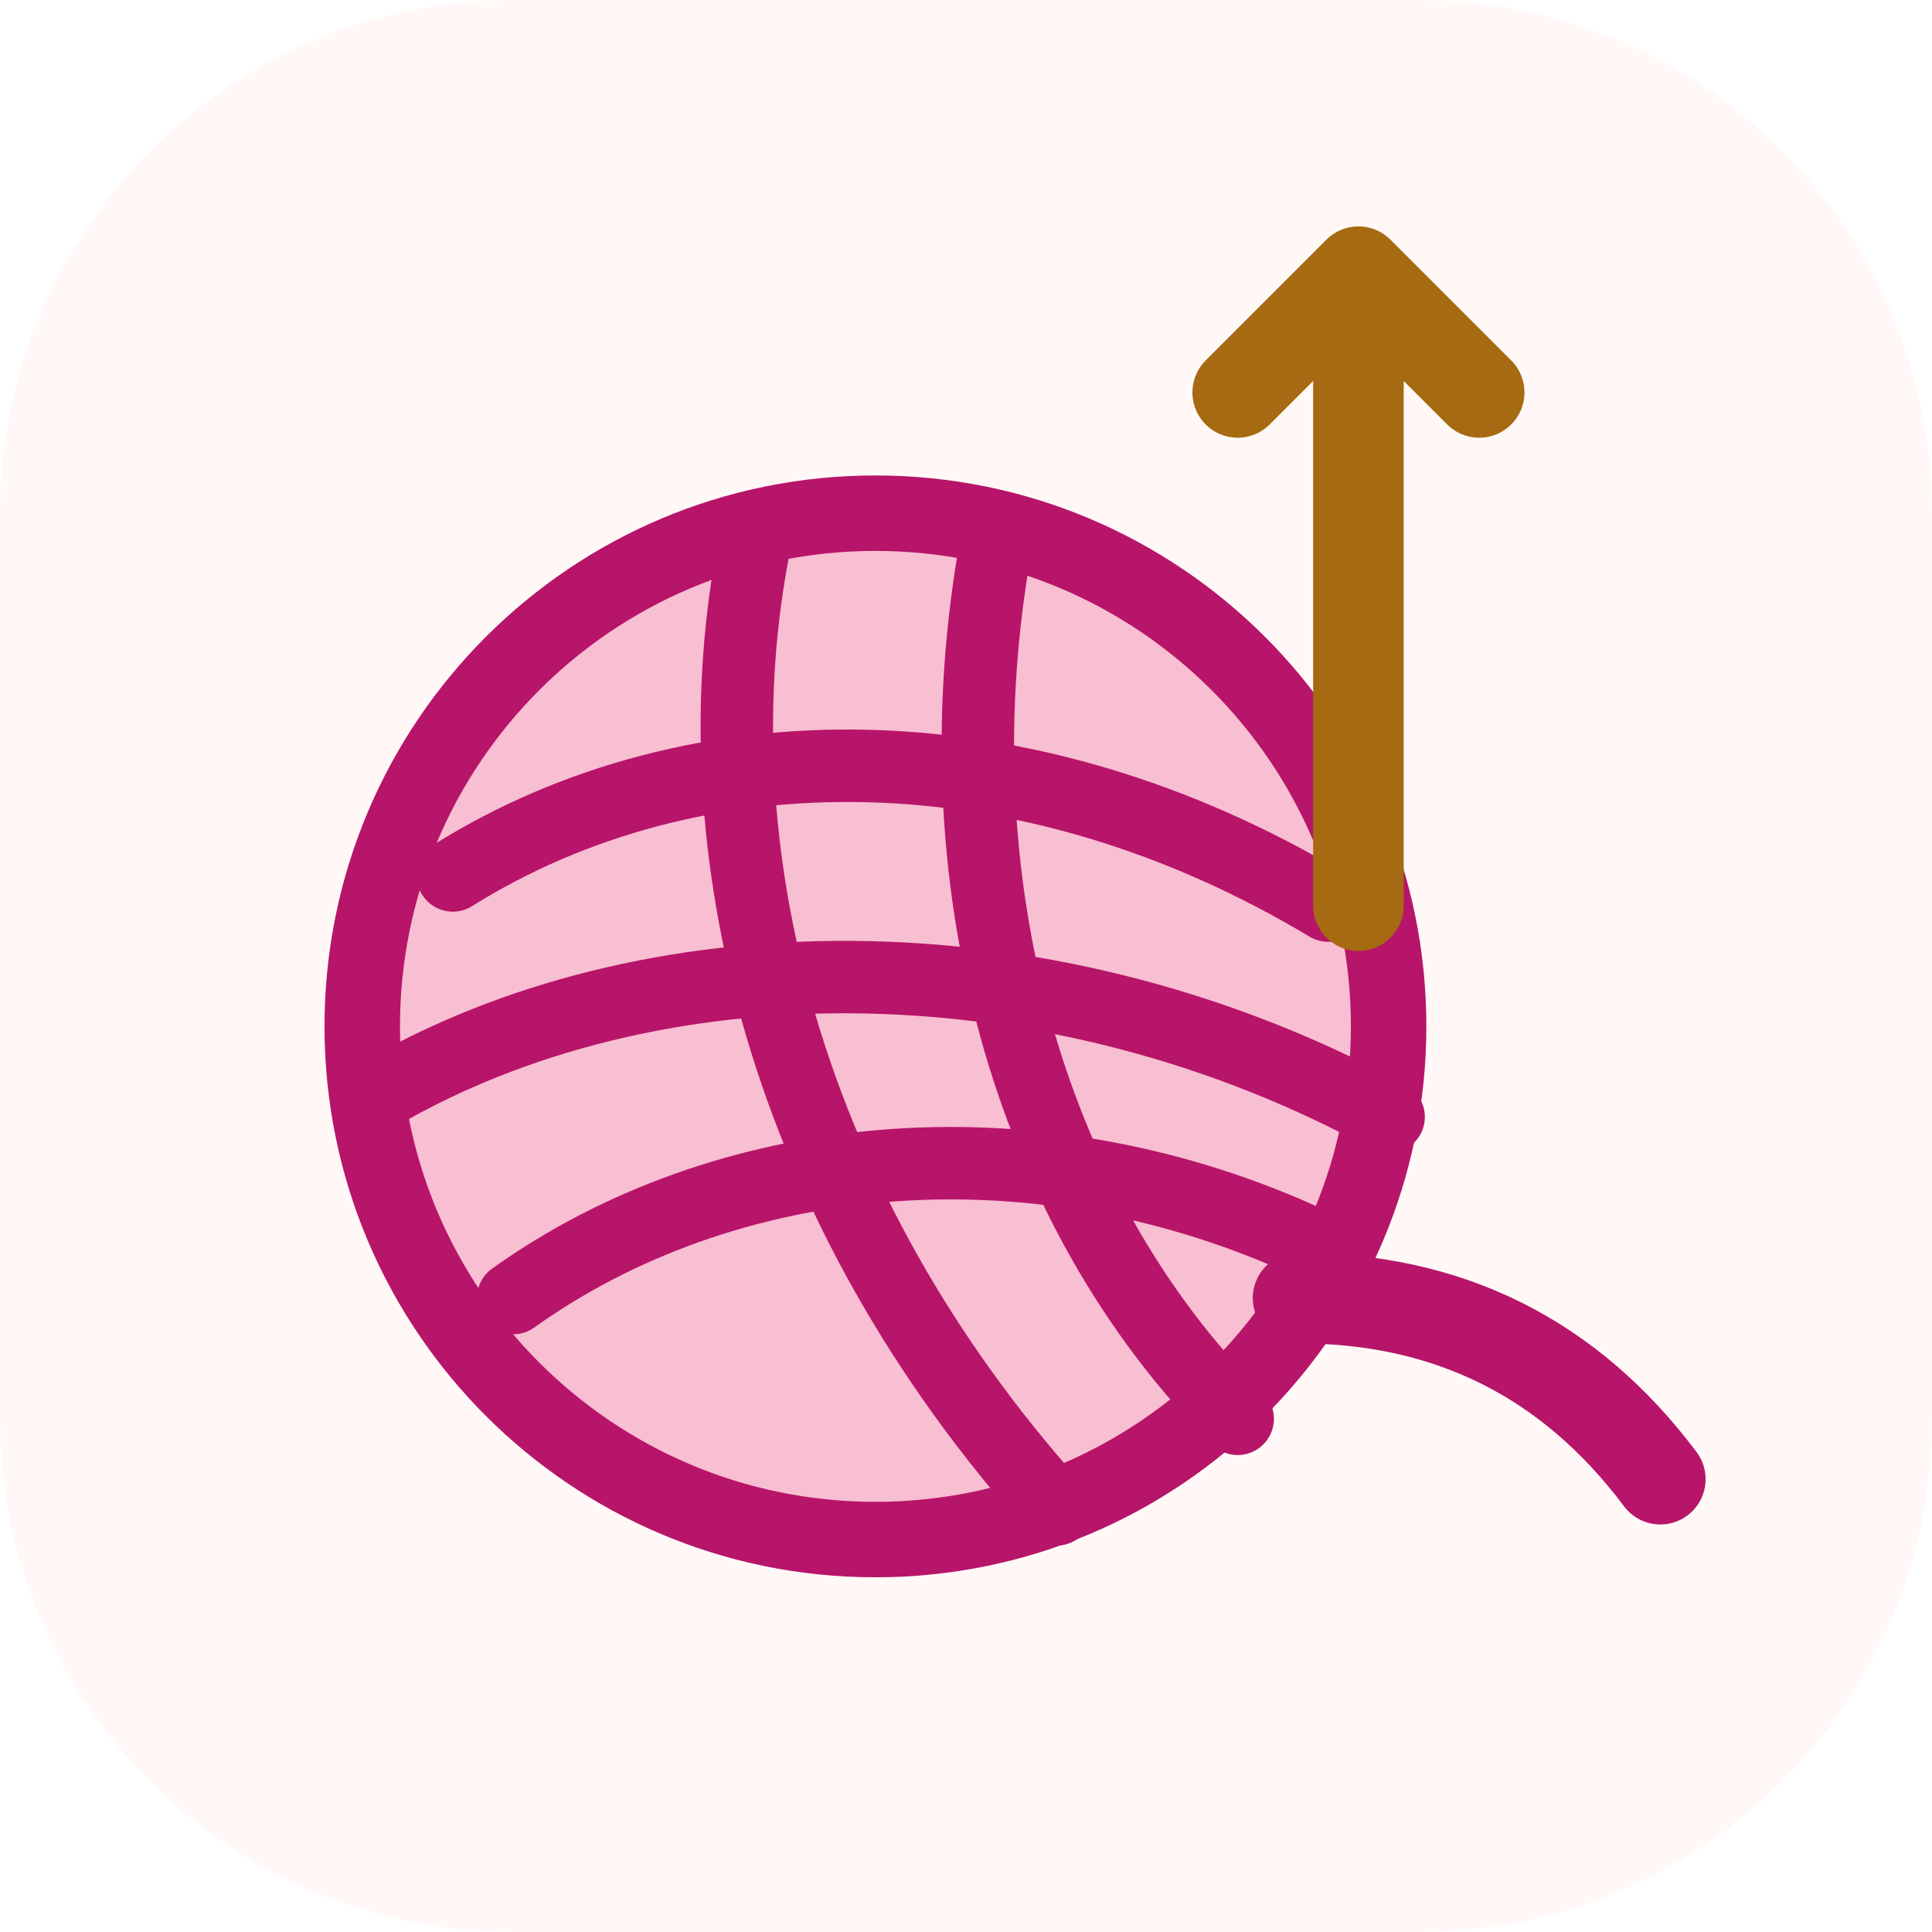
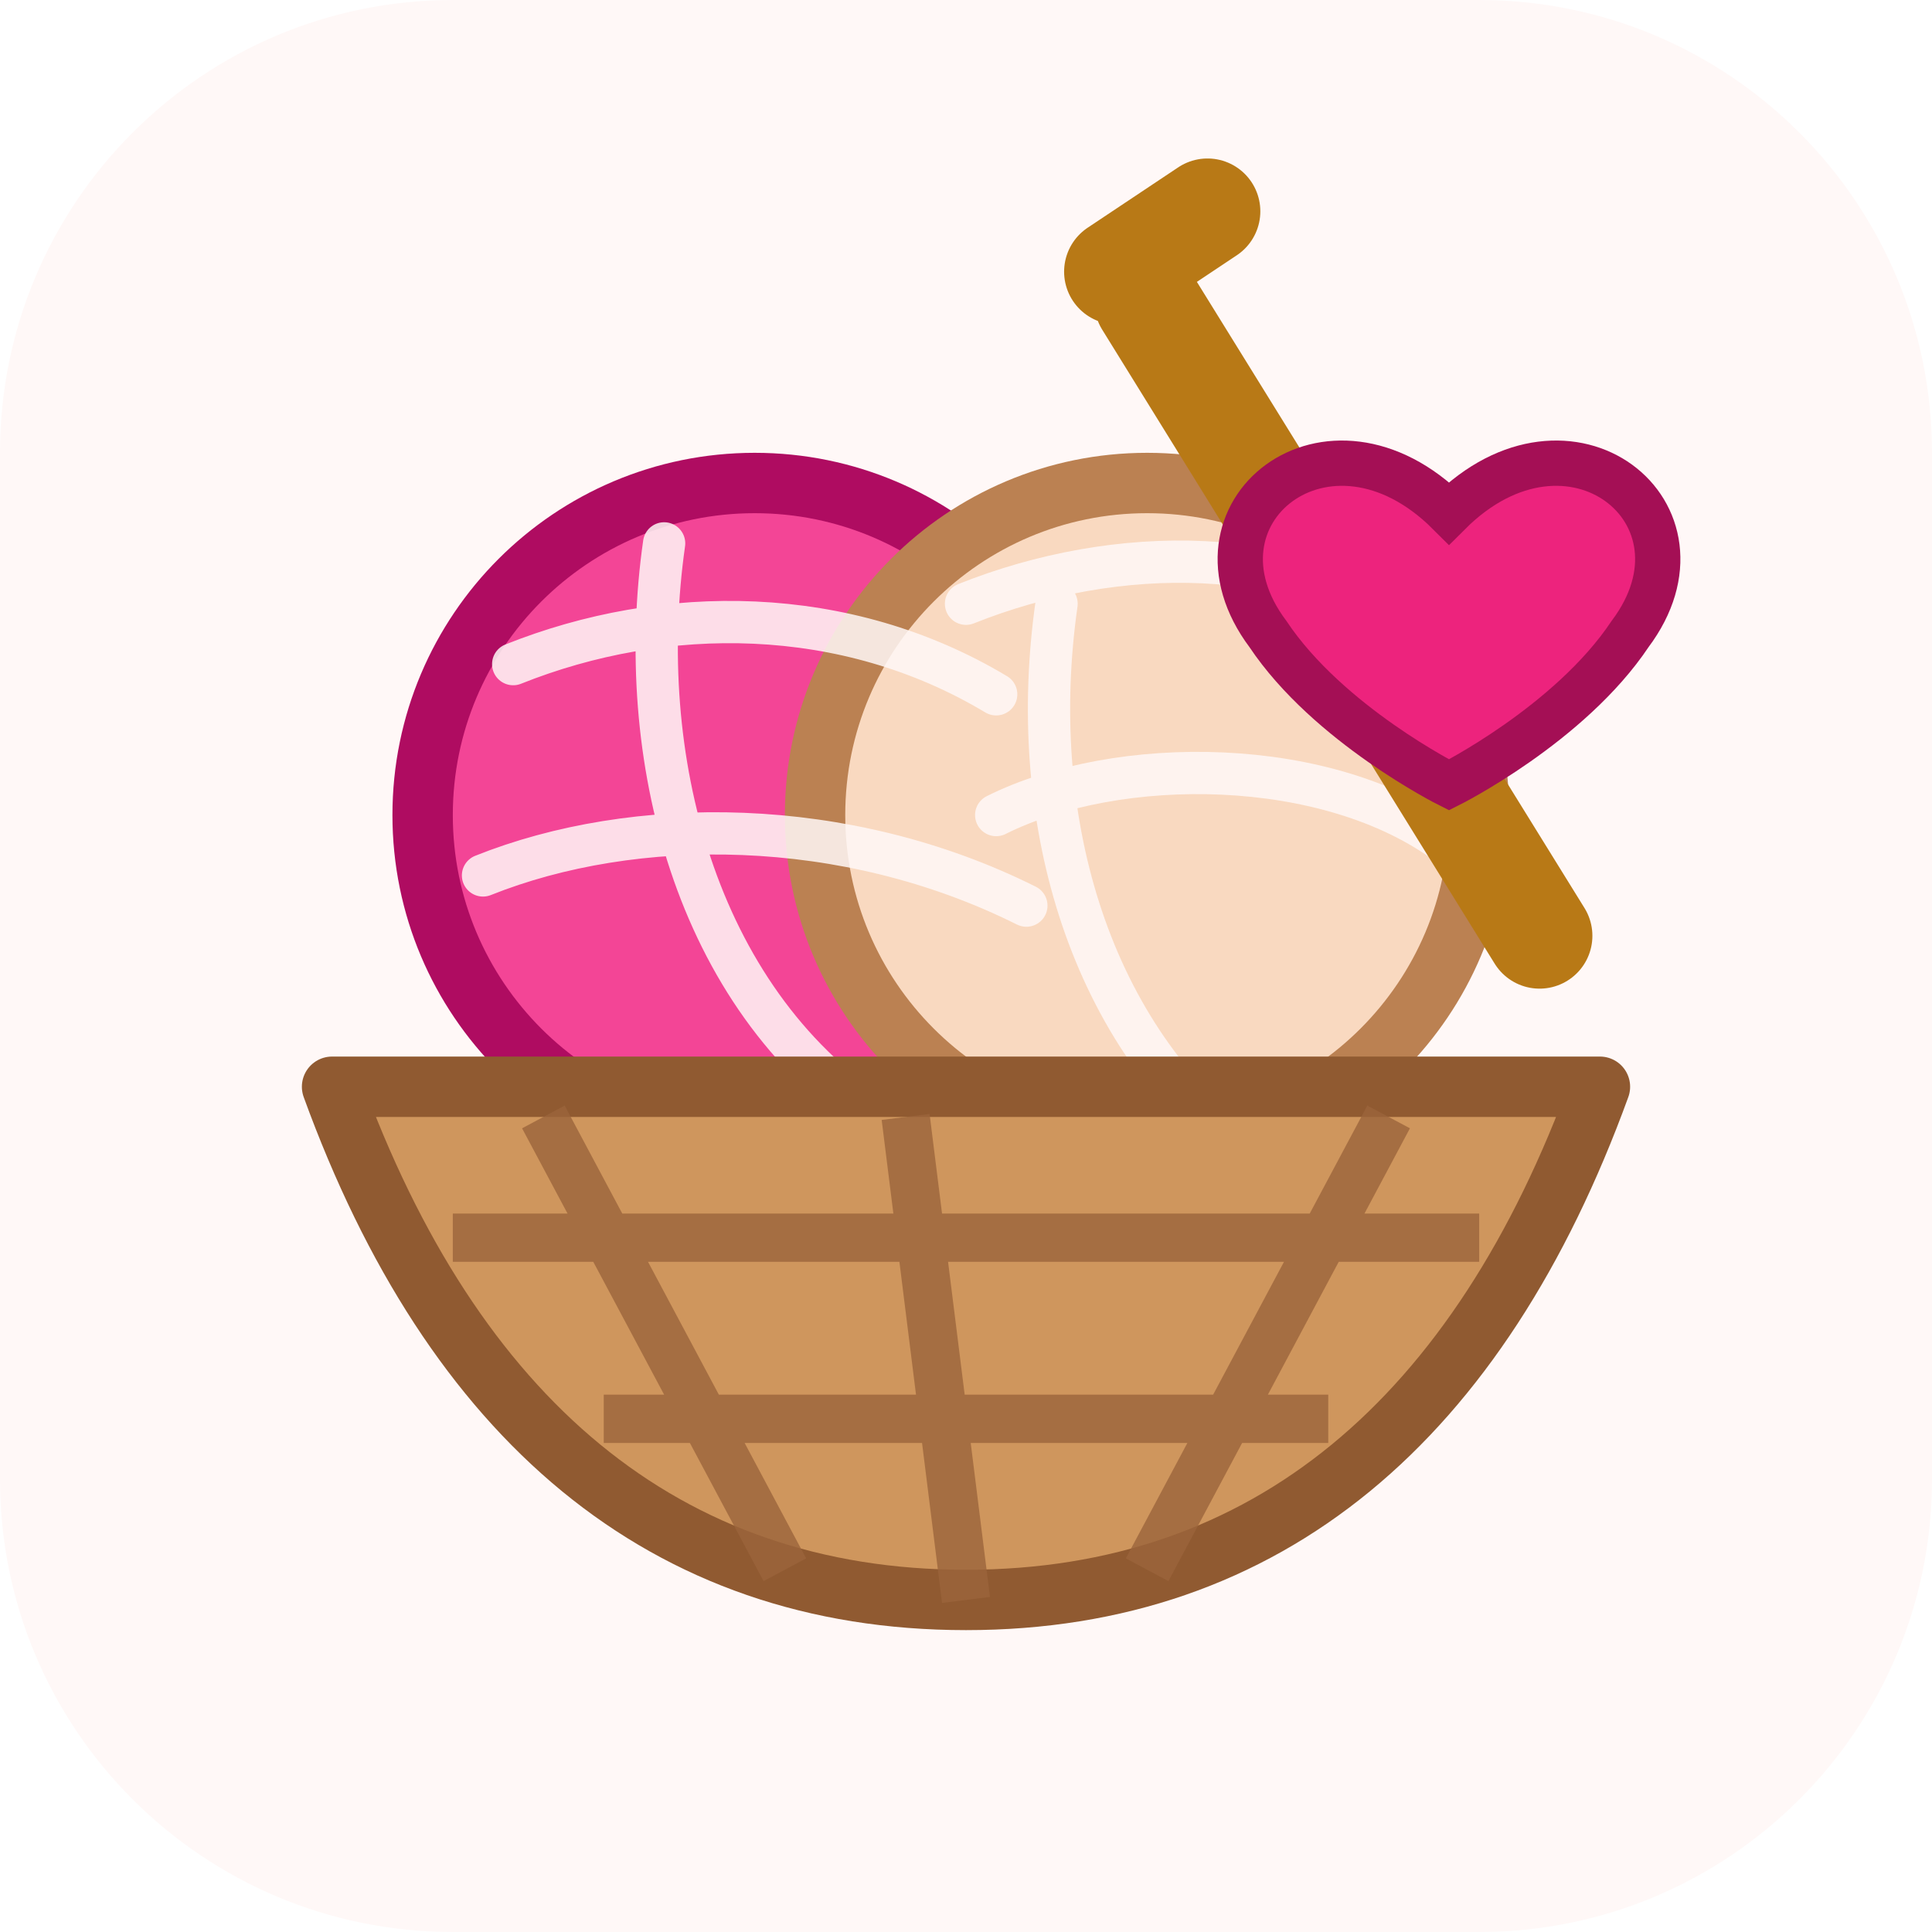
<svg xmlns="http://www.w3.org/2000/svg" viewBox="0 0 64 64" role="img" aria-label="D’artes Crochê">
-   <rect width="64" height="64" rx="17" fill="#fff8f7" />
-   <circle cx="29" cy="34" r="17" fill="#f8bed2" stroke="#b71569" stroke-width="2.5" />
-   <path d="M15 29c8-5 19-5 29 1M13 36c9-5 22-5 33 1M17 43c7-5 17-6 26-2M25 18c-2 10 1 22 10 32M33 18c-2 11 1 22 8 29" fill="none" stroke="#b71569" stroke-width="2.4" stroke-linecap="round" />
-   <path d="M43 43c5 0 9 2 12 6" fill="none" stroke="#b71569" stroke-width="3" stroke-linecap="round" />
-   <path d="M45 10v20m-4-17 4-4 4 4" fill="none" stroke="#a66b12" stroke-width="3" stroke-linecap="round" stroke-linejoin="round" />
+   <rect width="64" height="64" rx="15" fill="#fff8f7" />
+   <circle cx="25" cy="27" r="11" fill="#f34596" stroke="#af0c61" stroke-width="2" />
+   <circle cx="38" cy="27" r="11" fill="#f9d9c0" stroke="#bb8152" stroke-width="2" />
+   <path d="M17 22c5-2 11-2 16 1m-17 6c5-2 12-2 18 1m-12-12c-1 7 1 15 7 19m3-17c5-2 11-2 15 1m-14 6c4-2 11-2 15 1m-13-8c-1 7 1 14 6 18" fill="none" stroke="#fff8f7" stroke-width="1.4" stroke-linecap="round" opacity=".85" />
+   <path d="M11 36c4 11 11 17 21 17s17-6 21-17H11Z" fill="#cf965d" stroke="#905a31" stroke-width="2" stroke-linejoin="round" />
+   <path d="M15 41h34m-29 6h24M18 37l8 15m20-15-8 15m-8-15 2 16" fill="none" stroke="#9b643b" stroke-width="1.6" opacity=".8" />
+   <path d="M38 10 51 31m-14-22 3-2" fill="none" stroke="#b87916" stroke-width="3.5" stroke-linecap="round" />
+   <path d="M48 17c4-4 9 0 6 4-2 3-6 5-6 5s-4-2-6-5c-3-4 2-8 6-4Z" fill="#ed237d" stroke="#a40f55" stroke-width="1.5" />
</svg>
